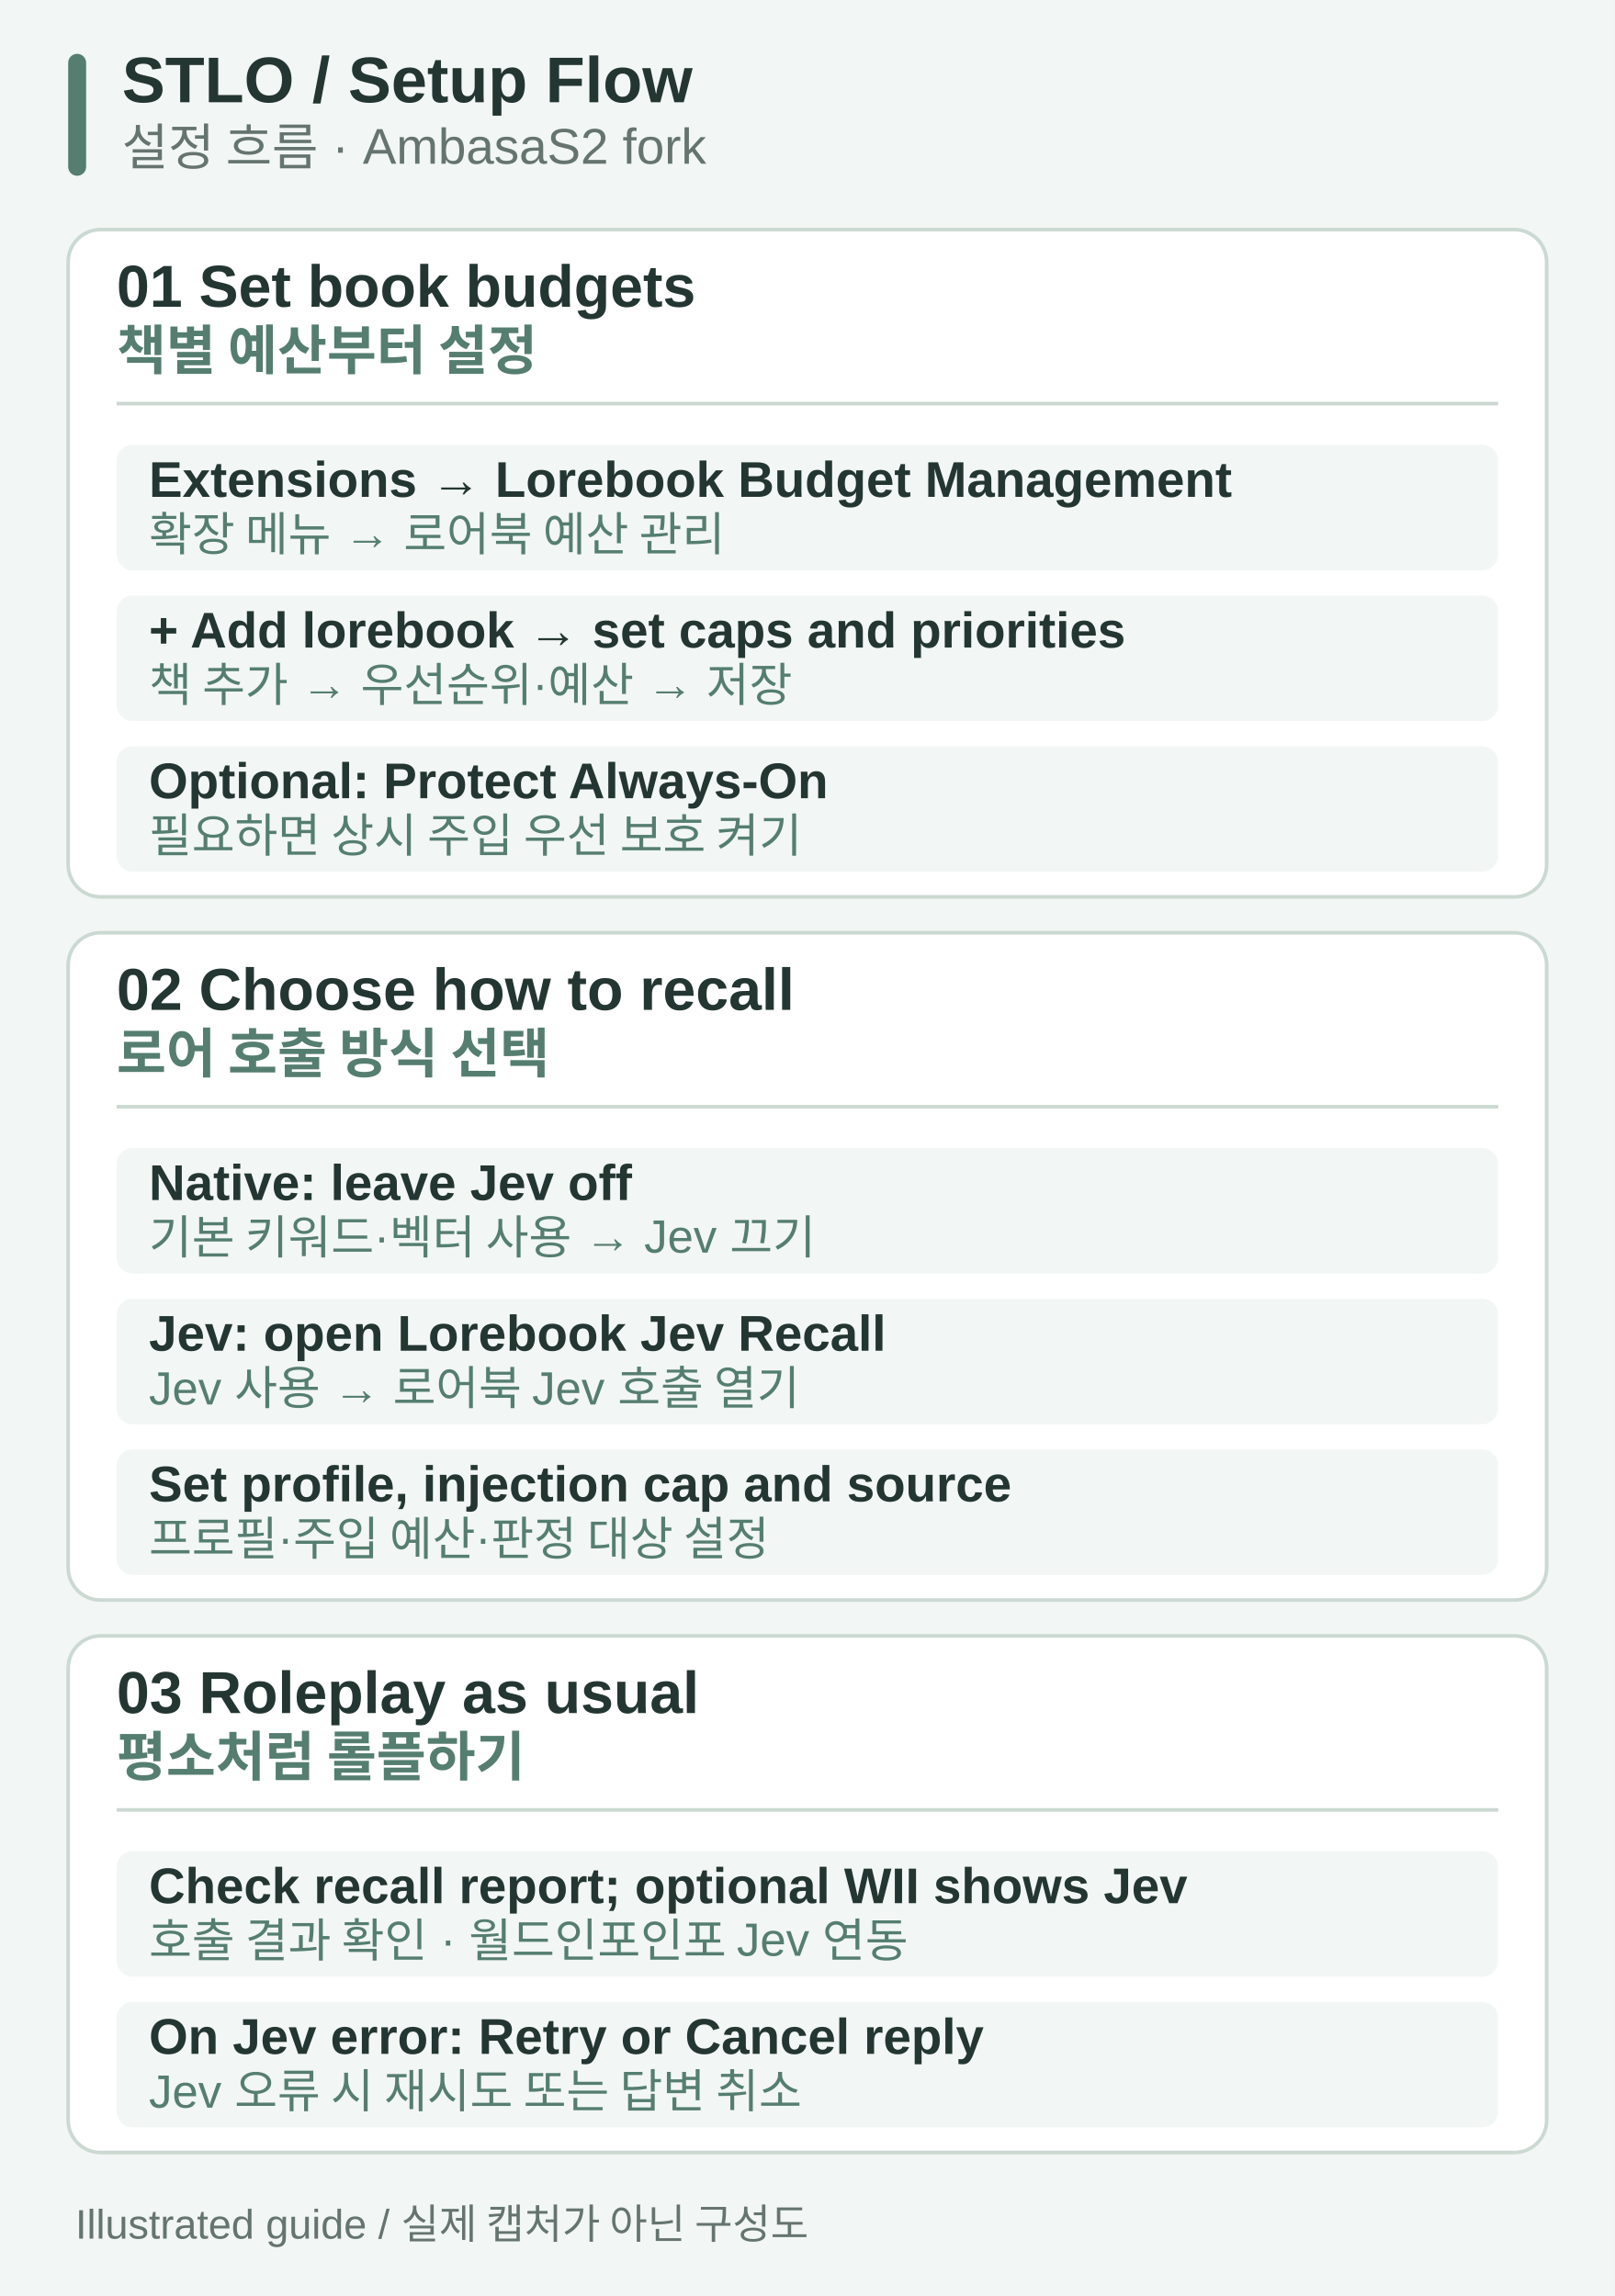
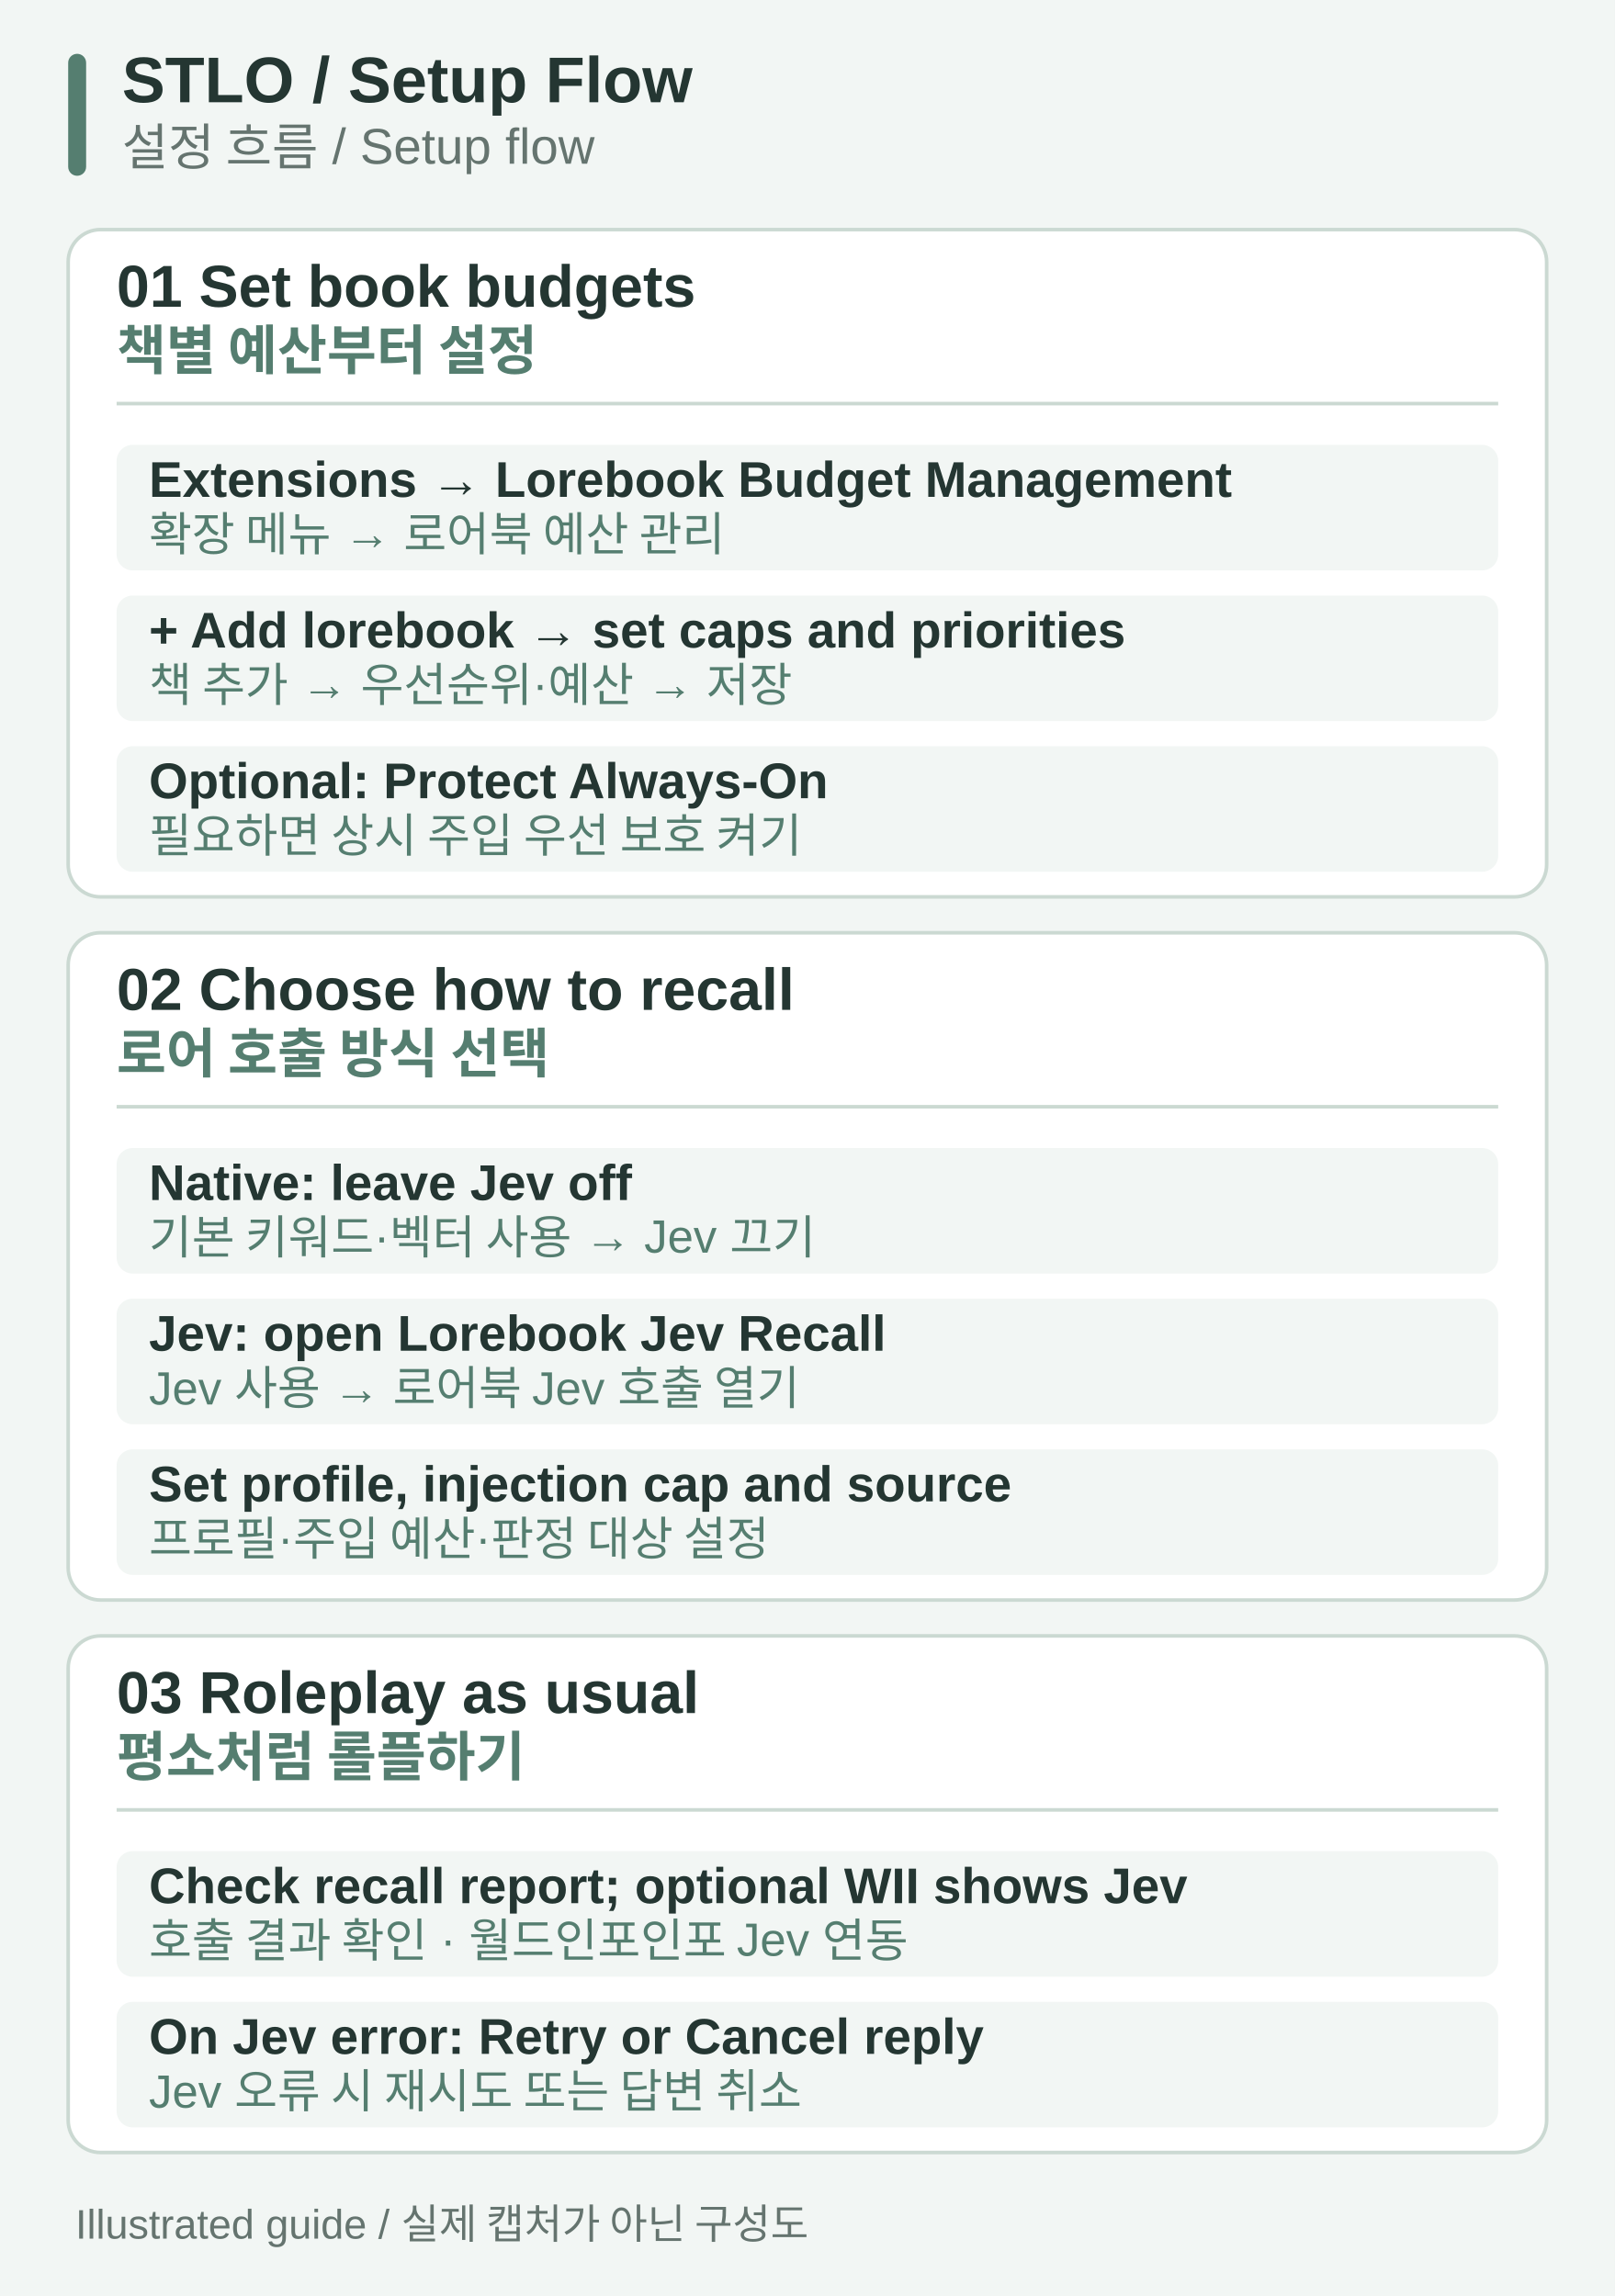
<svg xmlns="http://www.w3.org/2000/svg" width="900" height="1280" viewBox="0 0 900 1280" font-family="Arial,'Noto Sans KR','Apple SD Gothic Neo','Malgun Gothic',sans-serif" role="img" aria-label="STLO / Setup Flow">
  <rect width="900" height="1280" fill="#f2f6f4" />
  <rect x="38" y="30" width="10" height="68" rx="5" fill="#557e70" />
  <text x="68" y="57" font-size="36" fill="#243632" font-weight="600">STLO / Setup Flow</text>
-   <text x="68" y="92" font-size="28" fill="#65746f" font-weight="400">설정 흐름 · AmbasaS2 fork</text>
+   <text x="68" y="92" font-size="28" fill="#65746f" font-weight="400">설정 흐름 / Setup flow</text>
  <rect x="38" y="128" width="824" height="372" rx="18" fill="#fff" stroke="#cbd9d2" stroke-width="2" />
  <text x="65" y="171" font-size="33" fill="#243632" font-weight="600">01  Set book budgets</text>
  <text x="65" y="206" font-size="30" fill="#557e70" font-weight="600">책별 예산부터 설정</text>
  <path d="M65 225H835" stroke="#cbd9d2" stroke-width="2" />
  <rect x="65" y="248" width="770" height="70" rx="9" fill="#f2f6f4" />
  <text x="83" y="277" font-size="28" fill="#243632" font-weight="600">Extensions → Lorebook Budget Management</text>
  <text x="83" y="307" font-size="26" fill="#557e70" font-weight="400">확장 메뉴 → 로어북 예산 관리</text>
  <rect x="65" y="332" width="770" height="70" rx="9" fill="#f2f6f4" />
  <text x="83" y="361" font-size="28" fill="#243632" font-weight="600">+ Add lorebook → set caps and priorities</text>
  <text x="83" y="391" font-size="26" fill="#557e70" font-weight="400">책 추가 → 우선순위·예산 → 저장</text>
  <rect x="65" y="416" width="770" height="70" rx="9" fill="#f2f6f4" />
  <text x="83" y="445" font-size="28" fill="#243632" font-weight="600">Optional: Protect Always-On</text>
  <text x="83" y="475" font-size="26" fill="#557e70" font-weight="400">필요하면 상시 주입 우선 보호 켜기</text>
  <rect x="38" y="520" width="824" height="372" rx="18" fill="#fff" stroke="#cbd9d2" stroke-width="2" />
  <text x="65" y="563" font-size="33" fill="#243632" font-weight="600">02  Choose how to recall</text>
  <text x="65" y="598" font-size="30" fill="#557e70" font-weight="600">로어 호출 방식 선택</text>
  <path d="M65 617H835" stroke="#cbd9d2" stroke-width="2" />
  <rect x="65" y="640" width="770" height="70" rx="9" fill="#f2f6f4" />
  <text x="83" y="669" font-size="28" fill="#243632" font-weight="600">Native: leave Jev off</text>
  <text x="83" y="699" font-size="26" fill="#557e70" font-weight="400">기본 키워드·벡터 사용 → Jev 끄기</text>
  <rect x="65" y="724" width="770" height="70" rx="9" fill="#f2f6f4" />
  <text x="83" y="753" font-size="28" fill="#243632" font-weight="600">Jev: open Lorebook Jev Recall</text>
  <text x="83" y="783" font-size="26" fill="#557e70" font-weight="400">Jev 사용 → 로어북 Jev 호출 열기</text>
  <rect x="65" y="808" width="770" height="70" rx="9" fill="#f2f6f4" />
  <text x="83" y="837" font-size="28" fill="#243632" font-weight="600">Set profile, injection cap and source</text>
  <text x="83" y="867" font-size="26" fill="#557e70" font-weight="400">프로필·주입 예산·판정 대상 설정</text>
  <rect x="38" y="912" width="824" height="288" rx="18" fill="#fff" stroke="#cbd9d2" stroke-width="2" />
  <text x="65" y="955" font-size="33" fill="#243632" font-weight="600">03  Roleplay as usual</text>
  <text x="65" y="990" font-size="30" fill="#557e70" font-weight="600">평소처럼 롤플하기</text>
  <path d="M65 1009H835" stroke="#cbd9d2" stroke-width="2" />
  <rect x="65" y="1032" width="770" height="70" rx="9" fill="#f2f6f4" />
  <text x="83" y="1061" font-size="28" fill="#243632" font-weight="600">Check recall report; optional WII shows Jev</text>
  <text x="83" y="1091" font-size="26" fill="#557e70" font-weight="400">호출 결과 확인 · 월드인포인포 Jev 연동</text>
  <rect x="65" y="1116" width="770" height="70" rx="9" fill="#f2f6f4" />
  <text x="83" y="1145" font-size="28" fill="#243632" font-weight="600">On Jev error: Retry or Cancel reply</text>
  <text x="83" y="1175" font-size="26" fill="#557e70" font-weight="400">Jev 오류 시 재시도 또는 답변 취소</text>
  <text x="42" y="1248" font-size="23" fill="#65746f" font-weight="400">Illustrated guide / 실제 캡처가 아닌 구성도</text>
</svg>
